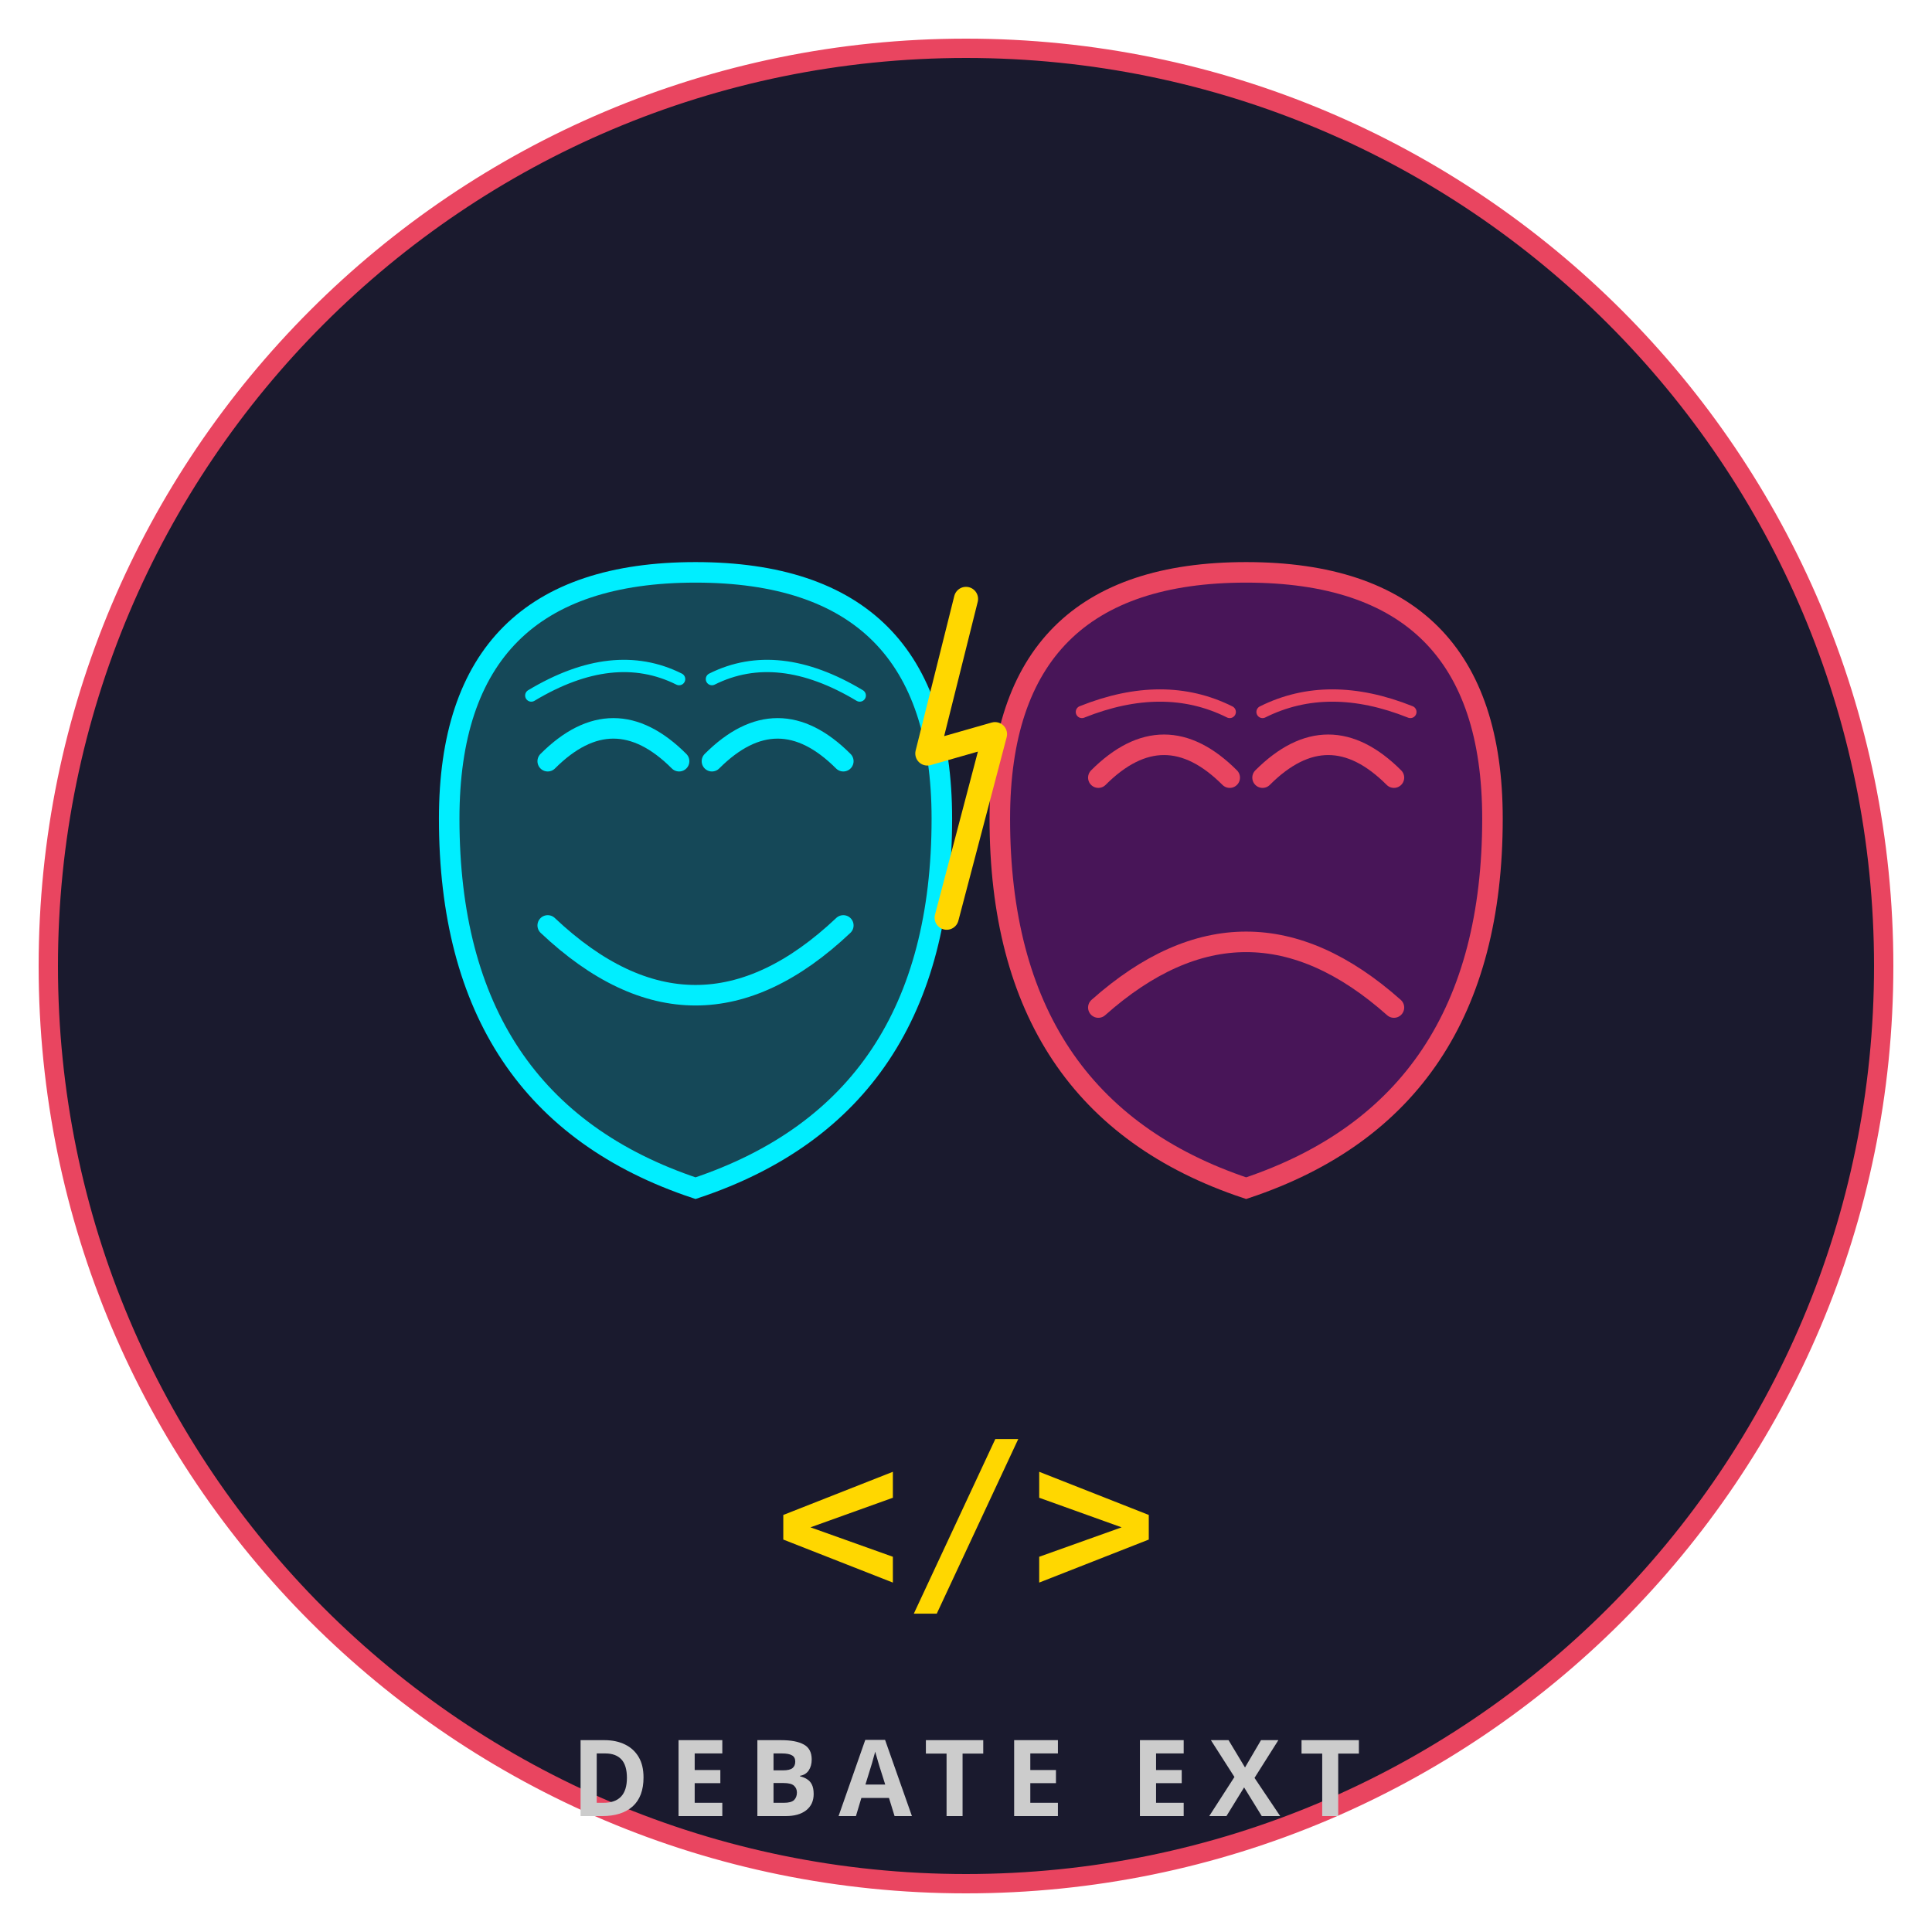
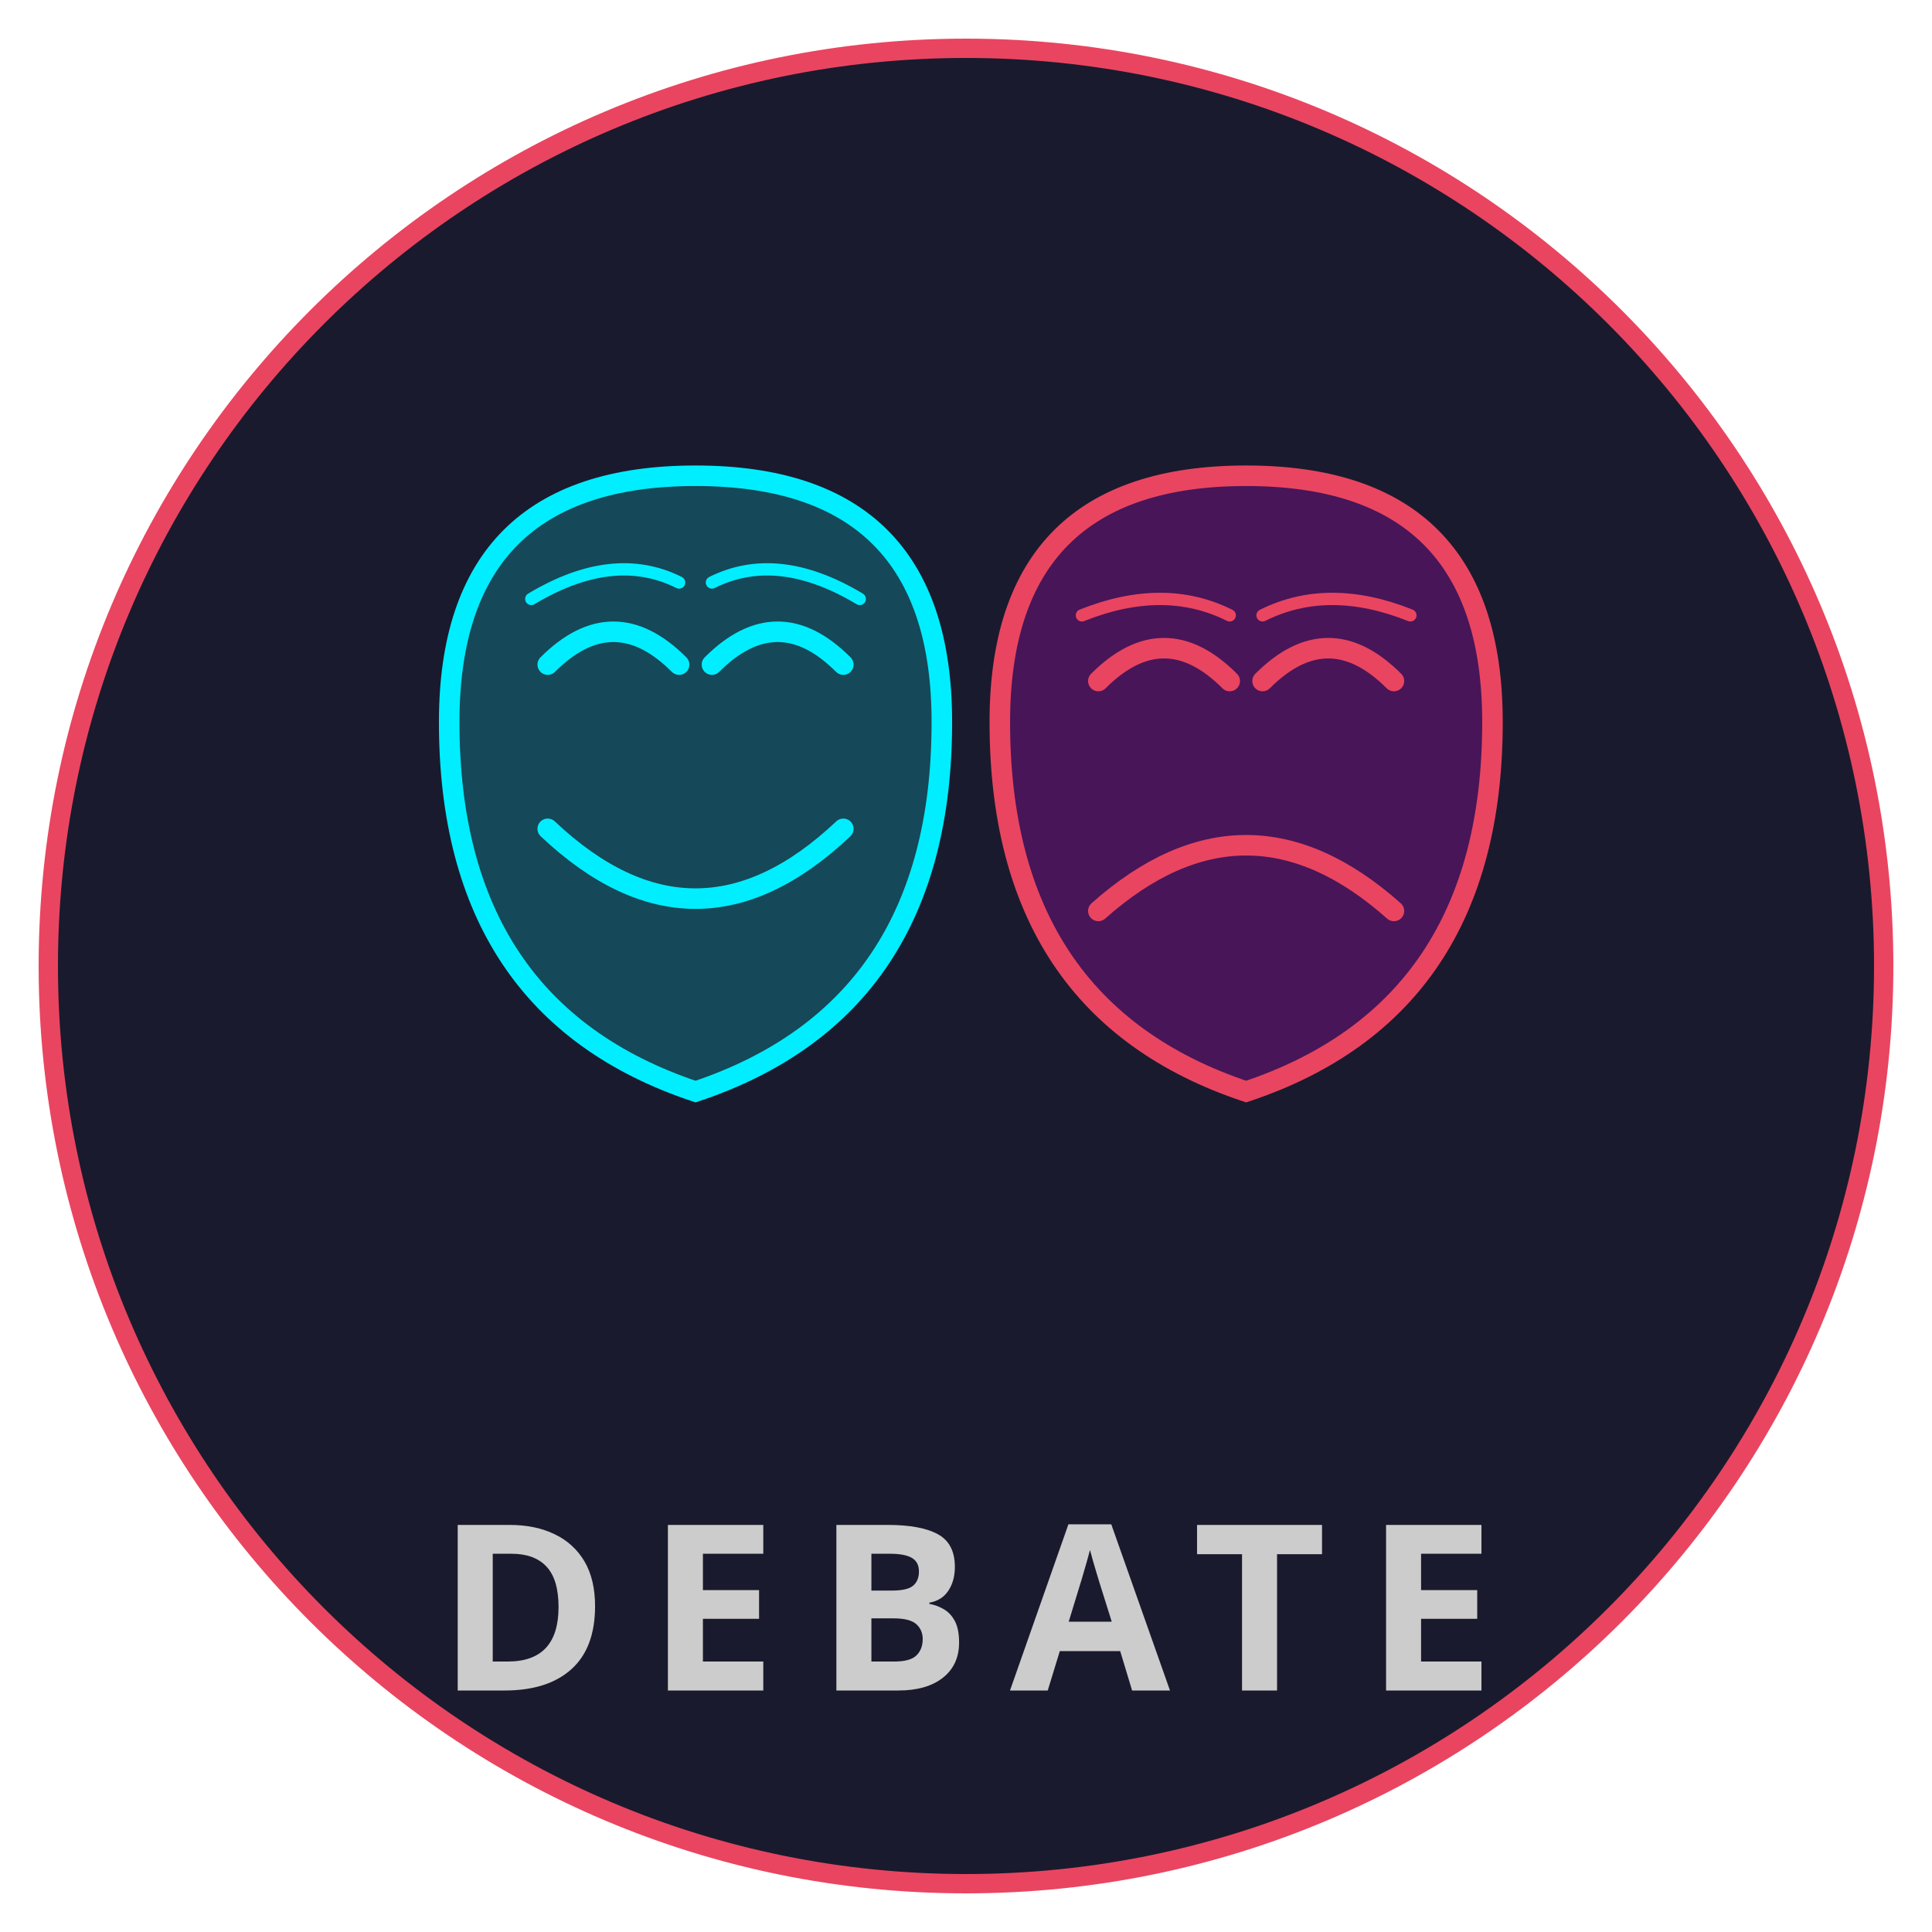
<svg xmlns="http://www.w3.org/2000/svg" viewBox="0 0 200 200" width="200" height="200">
  <circle cx="100" cy="100" r="95" fill="#1a1a2e" stroke="#e94560" stroke-width="2" />
-   <g transform="translate(38, 55) scale(0.85)">
+   <g transform="translate(38, 45) scale(0.85)">
    <path d="M10,35 Q10,5 40,5 Q70,5 70,35 Q70,70 40,80 Q10,70 10,35Z" fill="#0ff3" stroke="#0ef" stroke-width="2.5" />
    <path d="M22,28 Q30,20 38,28" fill="none" stroke="#0ef" stroke-width="2.5" stroke-linecap="round" />
    <path d="M42,28 Q50,20 58,28" fill="none" stroke="#0ef" stroke-width="2.5" stroke-linecap="round" />
    <path d="M22,48 Q40,65 58,48" fill="none" stroke="#0ef" stroke-width="2.5" stroke-linecap="round" />
    <path d="M20,20 Q30,14 38,18" fill="none" stroke="#0ef" stroke-width="1.5" stroke-linecap="round" />
    <path d="M42,18 Q50,14 60,20" fill="none" stroke="#0ef" stroke-width="1.5" stroke-linecap="round" />
  </g>
-   <g transform="translate(95, 55) scale(0.85)">
+   <g transform="translate(95, 45) scale(0.85)">
    <path d="M10,35 Q10,5 40,5 Q70,5 70,35 Q70,70 40,80 Q10,70 10,35Z" fill="#f0f3" stroke="#e94560" stroke-width="2.5" />
    <path d="M22,30 Q30,22 38,30" fill="none" stroke="#e94560" stroke-width="2.5" stroke-linecap="round" />
    <path d="M42,30 Q50,22 58,30" fill="none" stroke="#e94560" stroke-width="2.5" stroke-linecap="round" />
    <path d="M22,58 Q40,42 58,58" fill="none" stroke="#e94560" stroke-width="2.5" stroke-linecap="round" />
    <path d="M20,22 Q30,18 38,22" fill="none" stroke="#e94560" stroke-width="1.5" stroke-linecap="round" />
    <path d="M42,22 Q50,18 60,22" fill="none" stroke="#e94560" stroke-width="1.5" stroke-linecap="round" />
  </g>
-   <path d="M100,62 L96,78 L103,76 L98,95" fill="none" stroke="#ffd700" stroke-width="2.5" stroke-linecap="round" stroke-linejoin="round" />
-   <text x="100" y="165" text-anchor="middle" font-family="monospace" font-size="22" font-weight="bold" fill="#ffd700">&lt;/&gt;</text>
-   <text x="100" y="188" text-anchor="middle" font-family="sans-serif" font-size="11" font-weight="bold" fill="#ccc" letter-spacing="2">DEBATE EXT</text>
+   <text x="100" y="175" text-anchor="middle" font-family="sans-serif" font-size="24" font-weight="bold" fill="#ccc" letter-spacing="4">DEBATE</text>
</svg>
